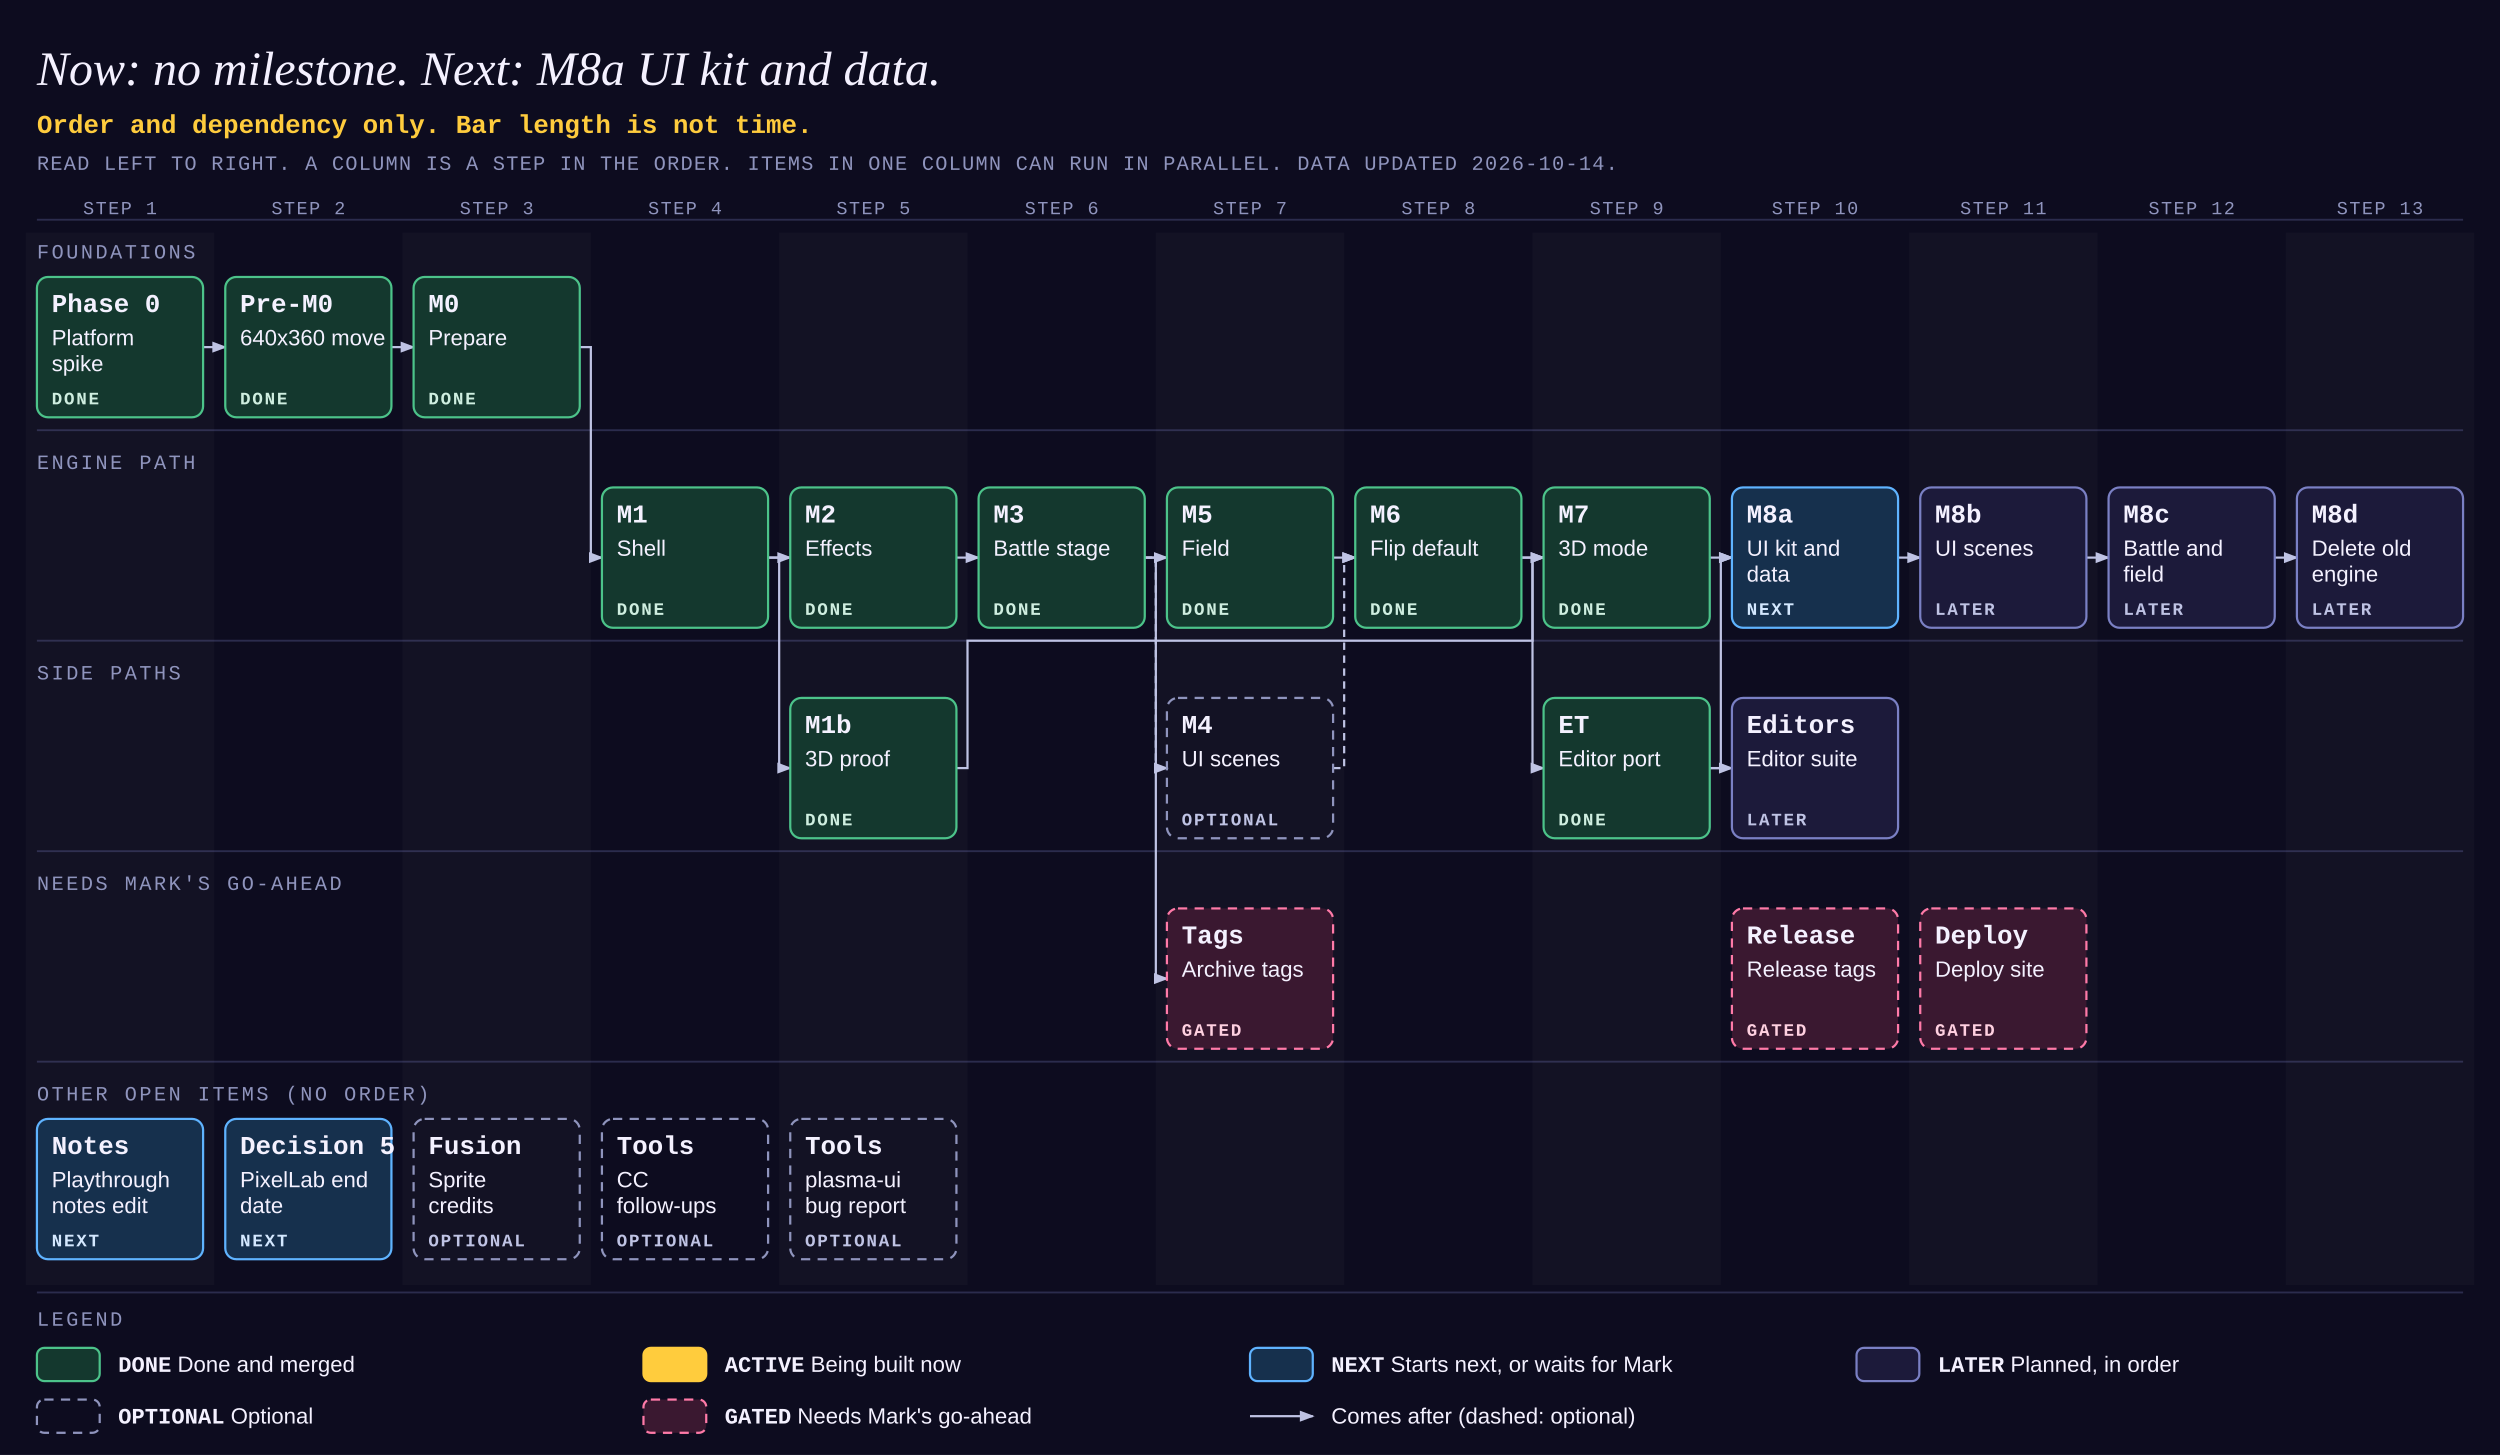
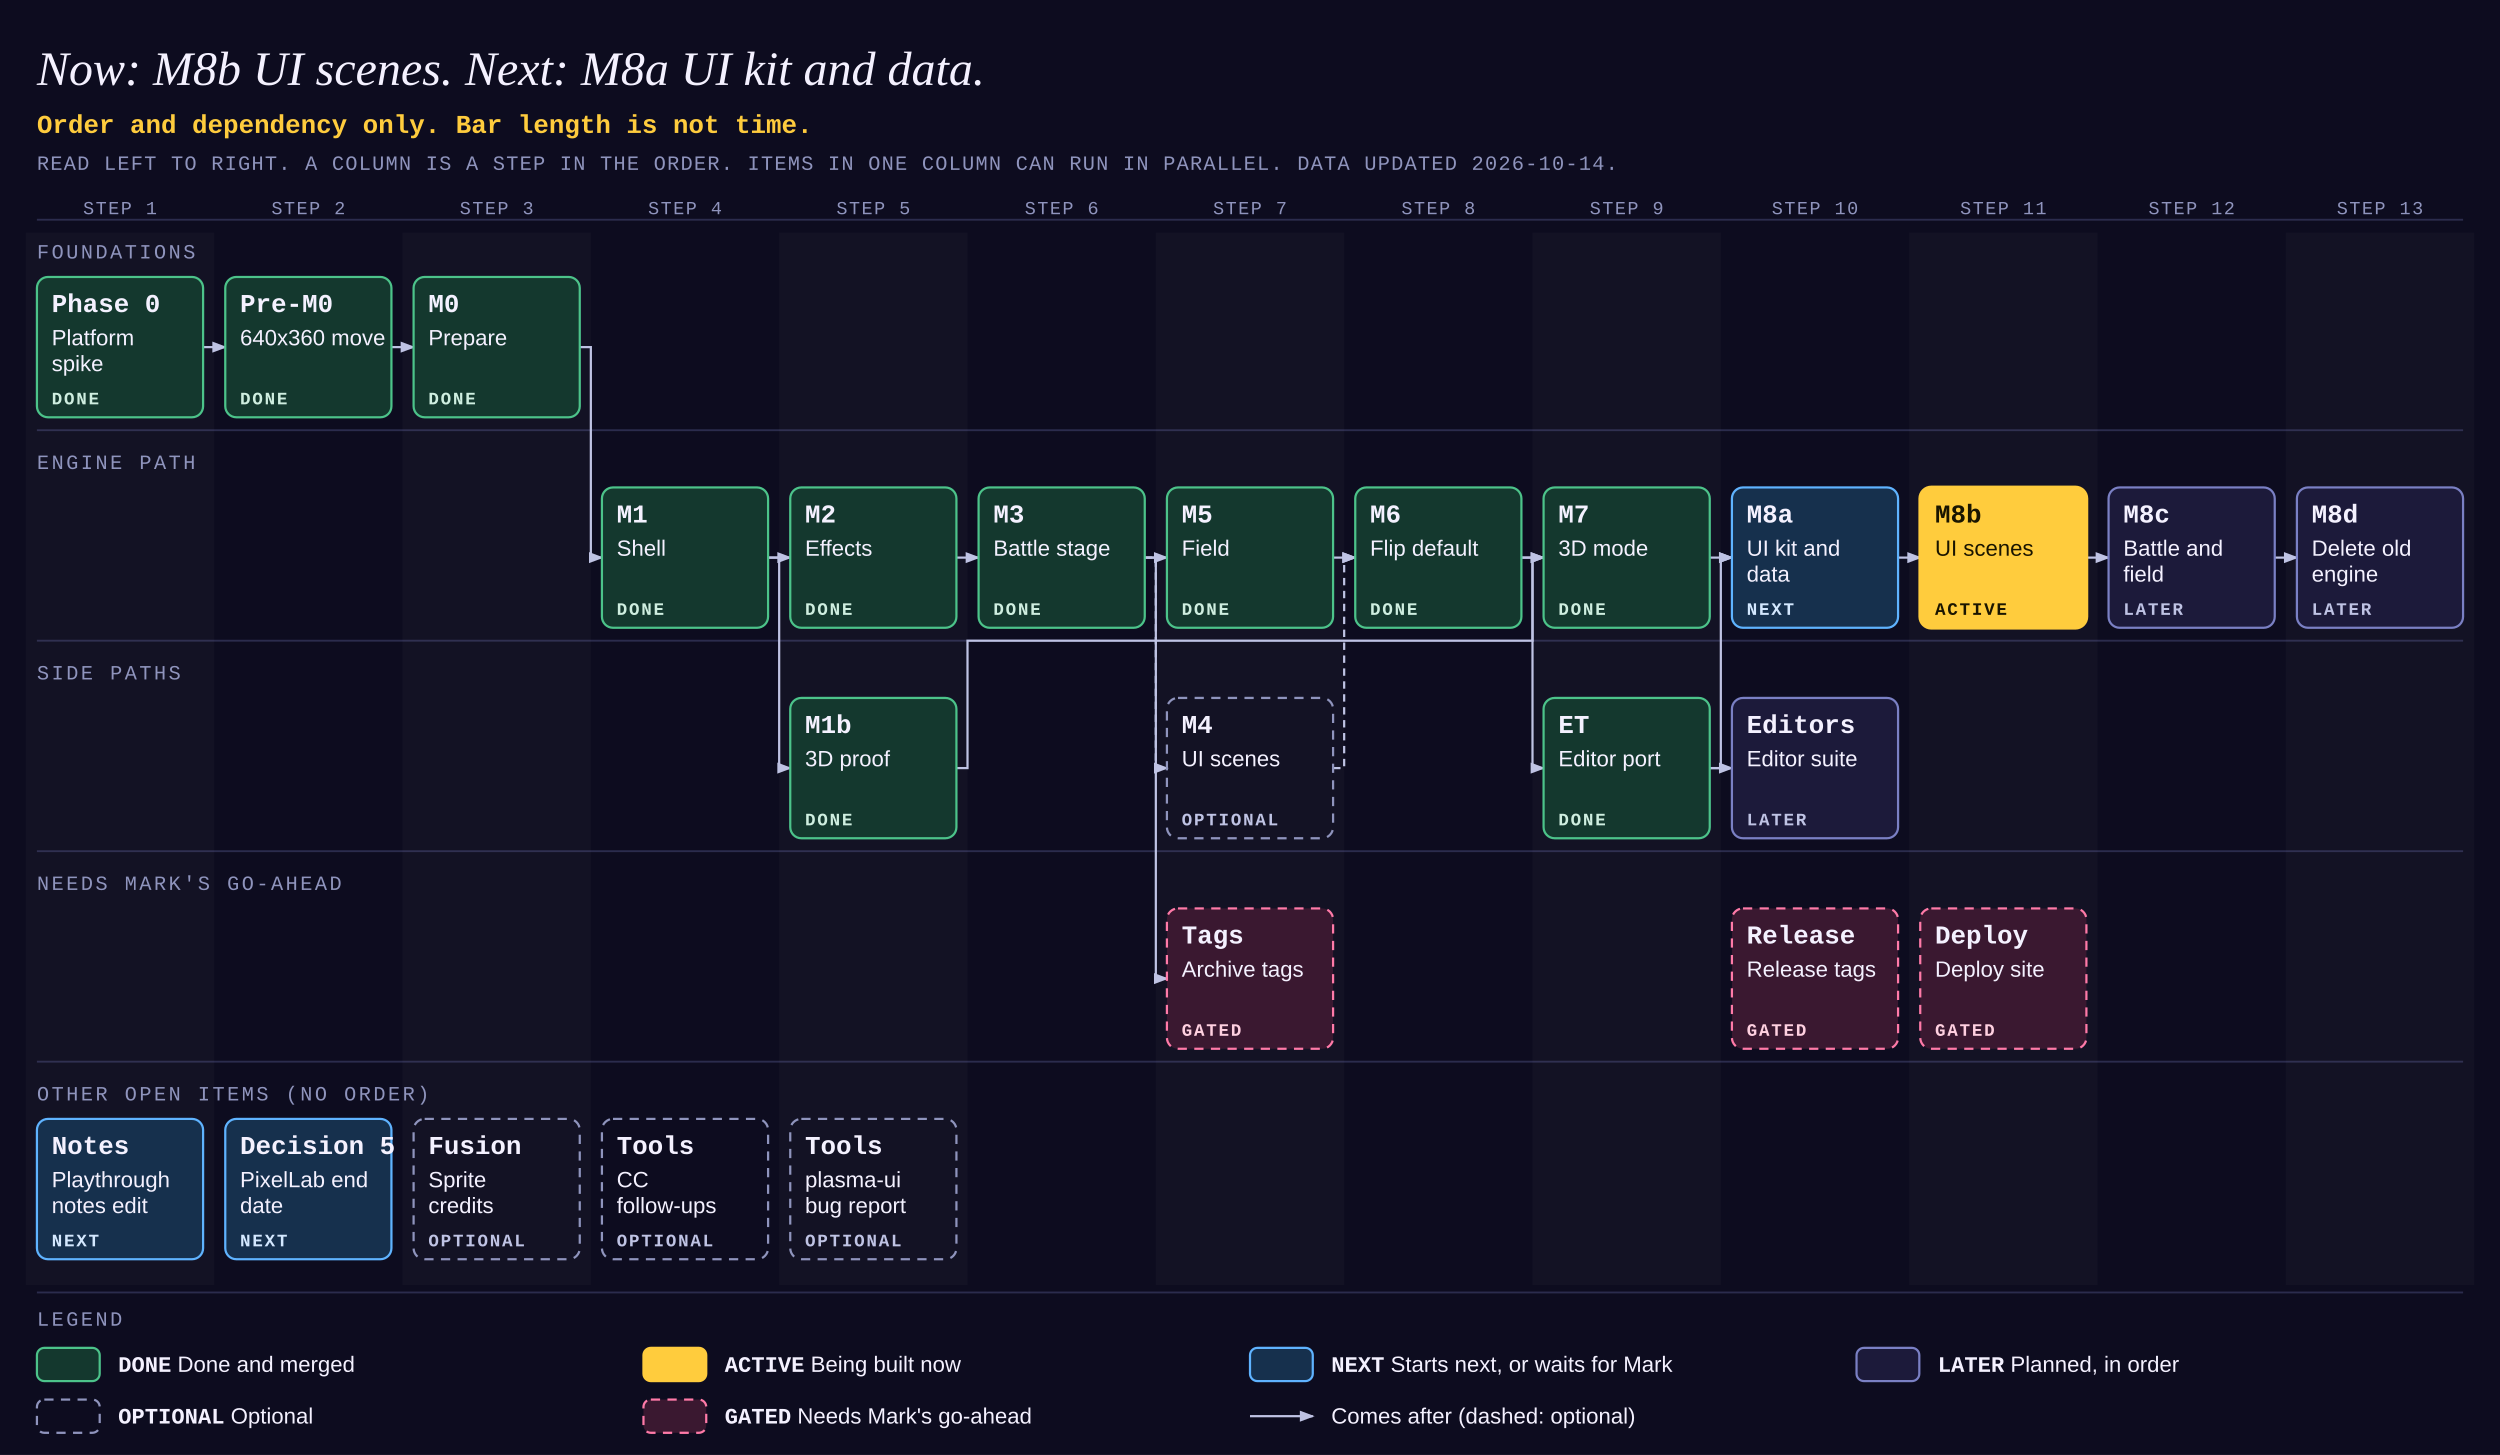
<svg xmlns="http://www.w3.org/2000/svg" viewBox="0 0 1354 788" width="1354" height="788" role="img" aria-labelledby="roadmap-title roadmap-desc">
  <defs>
    <marker id="arrow" markerWidth="8" markerHeight="6" refX="7" refY="3" orient="auto" markerUnits="userSpaceOnUse">
      <polygon points="0 0, 8 3, 0 6" fill="#bfc3e4" />
    </marker>
  </defs>
  <rect width="1354" height="788" fill="#0d0c1f" />
-   <text x="20" y="46" fill="#f4f1ff" font-size="26" font-style="italic" font-family="'Instrument Serif', Georgia, 'Times New Roman', serif">Now: no milestone. Next: M8a UI kit and data.</text>
+   <text x="20" y="46" fill="#f4f1ff" font-size="26" font-style="italic" font-family="'Instrument Serif', Georgia, 'Times New Roman', serif">Now: M8b UI scenes. Next: M8a UI kit and data.</text>
  <text x="20" y="72" fill="#ffcc3d" font-size="14" font-weight="600" font-family="'Geist Mono', ui-monospace, Consolas, 'Courier New', monospace">Order and dependency only. Bar length is not time.</text>
  <text x="20" y="92" fill="#8f94bd" font-size="11" font-family="'Geist Mono', ui-monospace, Consolas, 'Courier New', monospace" letter-spacing="0.06em">READ LEFT TO RIGHT. A COLUMN IS A STEP IN THE ORDER. ITEMS IN ONE COLUMN CAN RUN IN PARALLEL. DATA UPDATED 2026-10-14.</text>
  <rect x="14" y="126" width="102" height="570" fill="#ffffff" fill-opacity="0.025" />
  <text x="65" y="116" fill="#8f94bd" font-size="10" text-anchor="middle" font-family="'Geist Mono', ui-monospace, Consolas, 'Courier New', monospace" letter-spacing="0.08em">STEP 1</text>
  <text x="167" y="116" fill="#8f94bd" font-size="10" text-anchor="middle" font-family="'Geist Mono', ui-monospace, Consolas, 'Courier New', monospace" letter-spacing="0.08em">STEP 2</text>
  <rect x="218" y="126" width="102" height="570" fill="#ffffff" fill-opacity="0.025" />
  <text x="269" y="116" fill="#8f94bd" font-size="10" text-anchor="middle" font-family="'Geist Mono', ui-monospace, Consolas, 'Courier New', monospace" letter-spacing="0.08em">STEP 3</text>
  <text x="371" y="116" fill="#8f94bd" font-size="10" text-anchor="middle" font-family="'Geist Mono', ui-monospace, Consolas, 'Courier New', monospace" letter-spacing="0.08em">STEP 4</text>
  <rect x="422" y="126" width="102" height="570" fill="#ffffff" fill-opacity="0.025" />
  <text x="473" y="116" fill="#8f94bd" font-size="10" text-anchor="middle" font-family="'Geist Mono', ui-monospace, Consolas, 'Courier New', monospace" letter-spacing="0.08em">STEP 5</text>
  <text x="575" y="116" fill="#8f94bd" font-size="10" text-anchor="middle" font-family="'Geist Mono', ui-monospace, Consolas, 'Courier New', monospace" letter-spacing="0.08em">STEP 6</text>
  <rect x="626" y="126" width="102" height="570" fill="#ffffff" fill-opacity="0.025" />
  <text x="677" y="116" fill="#8f94bd" font-size="10" text-anchor="middle" font-family="'Geist Mono', ui-monospace, Consolas, 'Courier New', monospace" letter-spacing="0.08em">STEP 7</text>
  <text x="779" y="116" fill="#8f94bd" font-size="10" text-anchor="middle" font-family="'Geist Mono', ui-monospace, Consolas, 'Courier New', monospace" letter-spacing="0.08em">STEP 8</text>
  <rect x="830" y="126" width="102" height="570" fill="#ffffff" fill-opacity="0.025" />
  <text x="881" y="116" fill="#8f94bd" font-size="10" text-anchor="middle" font-family="'Geist Mono', ui-monospace, Consolas, 'Courier New', monospace" letter-spacing="0.08em">STEP 9</text>
  <text x="983" y="116" fill="#8f94bd" font-size="10" text-anchor="middle" font-family="'Geist Mono', ui-monospace, Consolas, 'Courier New', monospace" letter-spacing="0.08em">STEP 10</text>
  <rect x="1034" y="126" width="102" height="570" fill="#ffffff" fill-opacity="0.025" />
  <text x="1085" y="116" fill="#8f94bd" font-size="10" text-anchor="middle" font-family="'Geist Mono', ui-monospace, Consolas, 'Courier New', monospace" letter-spacing="0.08em">STEP 11</text>
  <text x="1187" y="116" fill="#8f94bd" font-size="10" text-anchor="middle" font-family="'Geist Mono', ui-monospace, Consolas, 'Courier New', monospace" letter-spacing="0.08em">STEP 12</text>
  <rect x="1238" y="126" width="102" height="570" fill="#ffffff" fill-opacity="0.025" />
  <text x="1289" y="116" fill="#8f94bd" font-size="10" text-anchor="middle" font-family="'Geist Mono', ui-monospace, Consolas, 'Courier New', monospace" letter-spacing="0.08em">STEP 13</text>
  <line x1="20" y1="119" x2="1334" y2="119" stroke="#7a80c4" stroke-opacity="0.28" />
  <text x="20" y="140" fill="#8f94bd" font-size="11" font-family="'Geist Mono', ui-monospace, Consolas, 'Courier New', monospace" letter-spacing="0.12em">FOUNDATIONS</text>
  <line x1="20" y1="233" x2="1334" y2="233" stroke="#7a80c4" stroke-opacity="0.28" />
  <text x="20" y="254" fill="#8f94bd" font-size="11" font-family="'Geist Mono', ui-monospace, Consolas, 'Courier New', monospace" letter-spacing="0.12em">ENGINE PATH</text>
  <line x1="20" y1="347" x2="1334" y2="347" stroke="#7a80c4" stroke-opacity="0.28" />
  <text x="20" y="368" fill="#8f94bd" font-size="11" font-family="'Geist Mono', ui-monospace, Consolas, 'Courier New', monospace" letter-spacing="0.12em">SIDE PATHS</text>
  <line x1="20" y1="461" x2="1334" y2="461" stroke="#7a80c4" stroke-opacity="0.28" />
  <text x="20" y="482" fill="#8f94bd" font-size="11" font-family="'Geist Mono', ui-monospace, Consolas, 'Courier New', monospace" letter-spacing="0.12em">NEEDS MARK'S GO-AHEAD</text>
  <line x1="20" y1="575" x2="1334" y2="575" stroke="#7a80c4" stroke-opacity="0.28" />
  <text x="20" y="596" fill="#8f94bd" font-size="11" font-family="'Geist Mono', ui-monospace, Consolas, 'Courier New', monospace" letter-spacing="0.12em">OTHER OPEN ITEMS (NO ORDER)</text>
  <path d="M 110 188 H 122" fill="none" stroke="#bfc3e4" stroke-width="1.2" marker-end="url(#arrow)" />
  <path d="M 212 188 H 224" fill="none" stroke="#bfc3e4" stroke-width="1.2" marker-end="url(#arrow)" />
  <path d="M 314 188 H 320 V 302 H 326" fill="none" stroke="#bfc3e4" stroke-width="1.2" marker-end="url(#arrow)" />
  <path d="M 416 302 H 428" fill="none" stroke="#bfc3e4" stroke-width="1.2" marker-end="url(#arrow)" />
  <path d="M 518 302 H 530" fill="none" stroke="#bfc3e4" stroke-width="1.2" marker-end="url(#arrow)" />
  <path d="M 620 302 H 632" fill="none" stroke="#bfc3e4" stroke-width="1.2" marker-end="url(#arrow)" />
  <path d="M 722 302 H 734" fill="none" stroke="#bfc3e4" stroke-width="1.2" marker-end="url(#arrow)" />
  <path d="M 722 416 H 728 V 302 H 734" fill="none" stroke="#bfc3e4" stroke-width="1.2" stroke-dasharray="4 3" marker-end="url(#arrow)" />
  <path d="M 824 302 H 836" fill="none" stroke="#bfc3e4" stroke-width="1.2" marker-end="url(#arrow)" />
  <path d="M 518 416 H 524 V 347 H 830 V 302 H 836" fill="none" stroke="#bfc3e4" stroke-width="1.2" marker-end="url(#arrow)" />
  <path d="M 824 302 H 830 V 416 H 836" fill="none" stroke="#bfc3e4" stroke-width="1.2" marker-end="url(#arrow)" />
  <path d="M 926 302 H 938" fill="none" stroke="#bfc3e4" stroke-width="1.2" marker-end="url(#arrow)" />
  <path d="M 926 416 H 932 V 302 H 938" fill="none" stroke="#bfc3e4" stroke-width="1.2" marker-end="url(#arrow)" />
  <path d="M 1028 302 H 1040" fill="none" stroke="#bfc3e4" stroke-width="1.2" marker-end="url(#arrow)" />
  <path d="M 1130 302 H 1142" fill="none" stroke="#bfc3e4" stroke-width="1.2" marker-end="url(#arrow)" />
  <path d="M 1232 302 H 1244" fill="none" stroke="#bfc3e4" stroke-width="1.2" marker-end="url(#arrow)" />
  <path d="M 416 302 H 422 V 416 H 428" fill="none" stroke="#bfc3e4" stroke-width="1.2" marker-end="url(#arrow)" />
  <path d="M 620 302 H 626 V 416 H 632" fill="none" stroke="#bfc3e4" stroke-width="1.2" stroke-dasharray="4 3" marker-end="url(#arrow)" />
  <path d="M 620 302 H 626 V 530 H 632" fill="none" stroke="#bfc3e4" stroke-width="1.2" marker-end="url(#arrow)" />
  <path d="M 926 416 H 938" fill="none" stroke="#bfc3e4" stroke-width="1.2" marker-end="url(#arrow)" />
  <g id="item-Phase-0">
    <rect x="20" y="150" width="90" height="76" rx="6" fill="#14382e" stroke="#4cc38a" stroke-width="1.2" />
    <text x="28" y="169" fill="#f4f1ff" font-size="14" font-weight="700" font-family="'Geist Mono', ui-monospace, Consolas, 'Courier New', monospace">Phase 0</text>
    <text x="28" y="187" fill="#f4f1ff" font-size="12" font-family="Geist, 'Segoe UI', system-ui, -apple-system, Arial, sans-serif">Platform</text>
    <text x="28" y="201" fill="#f4f1ff" font-size="12" font-family="Geist, 'Segoe UI', system-ui, -apple-system, Arial, sans-serif">spike</text>
    <text x="28" y="219" fill="#cfeee0" font-size="9.5" font-weight="600" font-family="'Geist Mono', ui-monospace, Consolas, 'Courier New', monospace" letter-spacing="0.1em">DONE</text>
  </g>
  <g id="item-Pre-M0">
    <rect x="122" y="150" width="90" height="76" rx="6" fill="#14382e" stroke="#4cc38a" stroke-width="1.2" />
    <text x="130" y="169" fill="#f4f1ff" font-size="14" font-weight="700" font-family="'Geist Mono', ui-monospace, Consolas, 'Courier New', monospace">Pre-M0</text>
    <text x="130" y="187" fill="#f4f1ff" font-size="12" font-family="Geist, 'Segoe UI', system-ui, -apple-system, Arial, sans-serif">640x360 move</text>
    <text x="130" y="219" fill="#cfeee0" font-size="9.5" font-weight="600" font-family="'Geist Mono', ui-monospace, Consolas, 'Courier New', monospace" letter-spacing="0.1em">DONE</text>
  </g>
  <g id="item-M0">
    <rect x="224" y="150" width="90" height="76" rx="6" fill="#14382e" stroke="#4cc38a" stroke-width="1.2" />
    <text x="232" y="169" fill="#f4f1ff" font-size="14" font-weight="700" font-family="'Geist Mono', ui-monospace, Consolas, 'Courier New', monospace">M0</text>
    <text x="232" y="187" fill="#f4f1ff" font-size="12" font-family="Geist, 'Segoe UI', system-ui, -apple-system, Arial, sans-serif">Prepare</text>
    <text x="232" y="219" fill="#cfeee0" font-size="9.5" font-weight="600" font-family="'Geist Mono', ui-monospace, Consolas, 'Courier New', monospace" letter-spacing="0.1em">DONE</text>
  </g>
  <g id="item-M1">
    <rect x="326" y="264" width="90" height="76" rx="6" fill="#14382e" stroke="#4cc38a" stroke-width="1.2" />
    <text x="334" y="283" fill="#f4f1ff" font-size="14" font-weight="700" font-family="'Geist Mono', ui-monospace, Consolas, 'Courier New', monospace">M1</text>
    <text x="334" y="301" fill="#f4f1ff" font-size="12" font-family="Geist, 'Segoe UI', system-ui, -apple-system, Arial, sans-serif">Shell</text>
    <text x="334" y="333" fill="#cfeee0" font-size="9.5" font-weight="600" font-family="'Geist Mono', ui-monospace, Consolas, 'Courier New', monospace" letter-spacing="0.1em">DONE</text>
  </g>
  <g id="item-M2">
    <rect x="428" y="264" width="90" height="76" rx="6" fill="#14382e" stroke="#4cc38a" stroke-width="1.2" />
    <text x="436" y="283" fill="#f4f1ff" font-size="14" font-weight="700" font-family="'Geist Mono', ui-monospace, Consolas, 'Courier New', monospace">M2</text>
    <text x="436" y="301" fill="#f4f1ff" font-size="12" font-family="Geist, 'Segoe UI', system-ui, -apple-system, Arial, sans-serif">Effects</text>
    <text x="436" y="333" fill="#cfeee0" font-size="9.5" font-weight="600" font-family="'Geist Mono', ui-monospace, Consolas, 'Courier New', monospace" letter-spacing="0.1em">DONE</text>
  </g>
  <g id="item-M3">
    <rect x="530" y="264" width="90" height="76" rx="6" fill="#14382e" stroke="#4cc38a" stroke-width="1.2" />
    <text x="538" y="283" fill="#f4f1ff" font-size="14" font-weight="700" font-family="'Geist Mono', ui-monospace, Consolas, 'Courier New', monospace">M3</text>
    <text x="538" y="301" fill="#f4f1ff" font-size="12" font-family="Geist, 'Segoe UI', system-ui, -apple-system, Arial, sans-serif">Battle stage</text>
    <text x="538" y="333" fill="#cfeee0" font-size="9.5" font-weight="600" font-family="'Geist Mono', ui-monospace, Consolas, 'Courier New', monospace" letter-spacing="0.1em">DONE</text>
  </g>
  <g id="item-M5">
    <rect x="632" y="264" width="90" height="76" rx="6" fill="#14382e" stroke="#4cc38a" stroke-width="1.2" />
    <text x="640" y="283" fill="#f4f1ff" font-size="14" font-weight="700" font-family="'Geist Mono', ui-monospace, Consolas, 'Courier New', monospace">M5</text>
    <text x="640" y="301" fill="#f4f1ff" font-size="12" font-family="Geist, 'Segoe UI', system-ui, -apple-system, Arial, sans-serif">Field</text>
    <text x="640" y="333" fill="#cfeee0" font-size="9.5" font-weight="600" font-family="'Geist Mono', ui-monospace, Consolas, 'Courier New', monospace" letter-spacing="0.1em">DONE</text>
  </g>
  <g id="item-M6">
    <rect x="734" y="264" width="90" height="76" rx="6" fill="#14382e" stroke="#4cc38a" stroke-width="1.2" />
    <text x="742" y="283" fill="#f4f1ff" font-size="14" font-weight="700" font-family="'Geist Mono', ui-monospace, Consolas, 'Courier New', monospace">M6</text>
    <text x="742" y="301" fill="#f4f1ff" font-size="12" font-family="Geist, 'Segoe UI', system-ui, -apple-system, Arial, sans-serif">Flip default</text>
    <text x="742" y="333" fill="#cfeee0" font-size="9.5" font-weight="600" font-family="'Geist Mono', ui-monospace, Consolas, 'Courier New', monospace" letter-spacing="0.1em">DONE</text>
  </g>
  <g id="item-M7">
    <rect x="836" y="264" width="90" height="76" rx="6" fill="#14382e" stroke="#4cc38a" stroke-width="1.2" />
    <text x="844" y="283" fill="#f4f1ff" font-size="14" font-weight="700" font-family="'Geist Mono', ui-monospace, Consolas, 'Courier New', monospace">M7</text>
    <text x="844" y="301" fill="#f4f1ff" font-size="12" font-family="Geist, 'Segoe UI', system-ui, -apple-system, Arial, sans-serif">3D mode</text>
    <text x="844" y="333" fill="#cfeee0" font-size="9.5" font-weight="600" font-family="'Geist Mono', ui-monospace, Consolas, 'Courier New', monospace" letter-spacing="0.1em">DONE</text>
  </g>
  <g id="item-ET">
    <rect x="836" y="378" width="90" height="76" rx="6" fill="#14382e" stroke="#4cc38a" stroke-width="1.2" />
    <text x="844" y="397" fill="#f4f1ff" font-size="14" font-weight="700" font-family="'Geist Mono', ui-monospace, Consolas, 'Courier New', monospace">ET</text>
    <text x="844" y="415" fill="#f4f1ff" font-size="12" font-family="Geist, 'Segoe UI', system-ui, -apple-system, Arial, sans-serif">Editor port</text>
    <text x="844" y="447" fill="#cfeee0" font-size="9.5" font-weight="600" font-family="'Geist Mono', ui-monospace, Consolas, 'Courier New', monospace" letter-spacing="0.1em">DONE</text>
  </g>
  <g id="item-M8a">
    <rect x="938" y="264" width="90" height="76" rx="6" fill="#16304d" stroke="#5fb3ff" stroke-width="1.2" />
    <text x="946" y="283" fill="#f4f1ff" font-size="14" font-weight="700" font-family="'Geist Mono', ui-monospace, Consolas, 'Courier New', monospace">M8a</text>
    <text x="946" y="301" fill="#f4f1ff" font-size="12" font-family="Geist, 'Segoe UI', system-ui, -apple-system, Arial, sans-serif">UI kit and</text>
    <text x="946" y="315" fill="#f4f1ff" font-size="12" font-family="Geist, 'Segoe UI', system-ui, -apple-system, Arial, sans-serif">data</text>
    <text x="946" y="333" fill="#d4e8ff" font-size="9.5" font-weight="600" font-family="'Geist Mono', ui-monospace, Consolas, 'Courier New', monospace" letter-spacing="0.1em">NEXT</text>
  </g>
  <g id="item-M8b">
-     <rect x="1040" y="264" width="90" height="76" rx="6" fill="#1c1a3a" stroke="#7a80c4" stroke-width="1.2" />
-     <text x="1048" y="283" fill="#f4f1ff" font-size="14" font-weight="700" font-family="'Geist Mono', ui-monospace, Consolas, 'Courier New', monospace">M8b</text>
-     <text x="1048" y="301" fill="#f4f1ff" font-size="12" font-family="Geist, 'Segoe UI', system-ui, -apple-system, Arial, sans-serif">UI scenes</text>
-     <text x="1048" y="333" fill="#bfc3e4" font-size="9.5" font-weight="600" font-family="'Geist Mono', ui-monospace, Consolas, 'Courier New', monospace" letter-spacing="0.1em">LATER</text>
+     <rect x="1040" y="264" width="90" height="76" rx="6" fill="#ffcc3d" stroke="#ffcc3d" stroke-width="2" />
+     <text x="1048" y="283" fill="#1a1500" font-size="14" font-weight="700" font-family="'Geist Mono', ui-monospace, Consolas, 'Courier New', monospace">M8b</text>
+     <text x="1048" y="301" fill="#1a1500" font-size="12" font-family="Geist, 'Segoe UI', system-ui, -apple-system, Arial, sans-serif">UI scenes</text>
+     <text x="1048" y="333" fill="#1a1500" font-size="9.5" font-weight="600" font-family="'Geist Mono', ui-monospace, Consolas, 'Courier New', monospace" letter-spacing="0.1em">ACTIVE</text>
  </g>
  <g id="item-M8c">
    <rect x="1142" y="264" width="90" height="76" rx="6" fill="#1c1a3a" stroke="#7a80c4" stroke-width="1.2" />
    <text x="1150" y="283" fill="#f4f1ff" font-size="14" font-weight="700" font-family="'Geist Mono', ui-monospace, Consolas, 'Courier New', monospace">M8c</text>
    <text x="1150" y="301" fill="#f4f1ff" font-size="12" font-family="Geist, 'Segoe UI', system-ui, -apple-system, Arial, sans-serif">Battle and</text>
    <text x="1150" y="315" fill="#f4f1ff" font-size="12" font-family="Geist, 'Segoe UI', system-ui, -apple-system, Arial, sans-serif">field</text>
    <text x="1150" y="333" fill="#bfc3e4" font-size="9.5" font-weight="600" font-family="'Geist Mono', ui-monospace, Consolas, 'Courier New', monospace" letter-spacing="0.1em">LATER</text>
  </g>
  <g id="item-M8d">
    <rect x="1244" y="264" width="90" height="76" rx="6" fill="#1c1a3a" stroke="#7a80c4" stroke-width="1.2" />
    <text x="1252" y="283" fill="#f4f1ff" font-size="14" font-weight="700" font-family="'Geist Mono', ui-monospace, Consolas, 'Courier New', monospace">M8d</text>
    <text x="1252" y="301" fill="#f4f1ff" font-size="12" font-family="Geist, 'Segoe UI', system-ui, -apple-system, Arial, sans-serif">Delete old</text>
    <text x="1252" y="315" fill="#f4f1ff" font-size="12" font-family="Geist, 'Segoe UI', system-ui, -apple-system, Arial, sans-serif">engine</text>
    <text x="1252" y="333" fill="#bfc3e4" font-size="9.5" font-weight="600" font-family="'Geist Mono', ui-monospace, Consolas, 'Courier New', monospace" letter-spacing="0.1em">LATER</text>
  </g>
  <g id="item-M1b">
    <rect x="428" y="378" width="90" height="76" rx="6" fill="#14382e" stroke="#4cc38a" stroke-width="1.2" />
    <text x="436" y="397" fill="#f4f1ff" font-size="14" font-weight="700" font-family="'Geist Mono', ui-monospace, Consolas, 'Courier New', monospace">M1b</text>
    <text x="436" y="415" fill="#f4f1ff" font-size="12" font-family="Geist, 'Segoe UI', system-ui, -apple-system, Arial, sans-serif">3D proof</text>
    <text x="436" y="447" fill="#cfeee0" font-size="9.5" font-weight="600" font-family="'Geist Mono', ui-monospace, Consolas, 'Courier New', monospace" letter-spacing="0.1em">DONE</text>
  </g>
  <g id="item-M4">
    <rect x="632" y="378" width="90" height="76" rx="6" fill="none" stroke="#8f94bd" stroke-width="1.2" stroke-dasharray="5 4" />
    <text x="640" y="397" fill="#f4f1ff" font-size="14" font-weight="700" font-family="'Geist Mono', ui-monospace, Consolas, 'Courier New', monospace">M4</text>
    <text x="640" y="415" fill="#f4f1ff" font-size="12" font-family="Geist, 'Segoe UI', system-ui, -apple-system, Arial, sans-serif">UI scenes</text>
    <text x="640" y="447" fill="#bfc3e4" font-size="9.5" font-weight="600" font-family="'Geist Mono', ui-monospace, Consolas, 'Courier New', monospace" letter-spacing="0.1em">OPTIONAL</text>
  </g>
  <g id="item-archive-tags">
    <rect x="632" y="492" width="90" height="76" rx="6" fill="#3a1830" stroke="#ff7aa8" stroke-width="1.2" stroke-dasharray="5 4" />
    <text x="640" y="511" fill="#f4f1ff" font-size="14" font-weight="700" font-family="'Geist Mono', ui-monospace, Consolas, 'Courier New', monospace">Tags</text>
    <text x="640" y="529" fill="#f4f1ff" font-size="12" font-family="Geist, 'Segoe UI', system-ui, -apple-system, Arial, sans-serif">Archive tags</text>
    <text x="640" y="561" fill="#ffd0e0" font-size="9.5" font-weight="600" font-family="'Geist Mono', ui-monospace, Consolas, 'Courier New', monospace" letter-spacing="0.1em">GATED</text>
  </g>
  <g id="item-release-tags">
    <rect x="938" y="492" width="90" height="76" rx="6" fill="#3a1830" stroke="#ff7aa8" stroke-width="1.2" stroke-dasharray="5 4" />
    <text x="946" y="511" fill="#f4f1ff" font-size="14" font-weight="700" font-family="'Geist Mono', ui-monospace, Consolas, 'Courier New', monospace">Release</text>
    <text x="946" y="529" fill="#f4f1ff" font-size="12" font-family="Geist, 'Segoe UI', system-ui, -apple-system, Arial, sans-serif">Release tags</text>
    <text x="946" y="561" fill="#ffd0e0" font-size="9.5" font-weight="600" font-family="'Geist Mono', ui-monospace, Consolas, 'Courier New', monospace" letter-spacing="0.1em">GATED</text>
  </g>
  <g id="item-deploy">
    <rect x="1040" y="492" width="90" height="76" rx="6" fill="#3a1830" stroke="#ff7aa8" stroke-width="1.2" stroke-dasharray="5 4" />
    <text x="1048" y="511" fill="#f4f1ff" font-size="14" font-weight="700" font-family="'Geist Mono', ui-monospace, Consolas, 'Courier New', monospace">Deploy</text>
    <text x="1048" y="529" fill="#f4f1ff" font-size="12" font-family="Geist, 'Segoe UI', system-ui, -apple-system, Arial, sans-serif">Deploy site</text>
    <text x="1048" y="561" fill="#ffd0e0" font-size="9.5" font-weight="600" font-family="'Geist Mono', ui-monospace, Consolas, 'Courier New', monospace" letter-spacing="0.1em">GATED</text>
  </g>
  <g id="item-playthrough-notes">
    <rect x="20" y="606" width="90" height="76" rx="6" fill="#16304d" stroke="#5fb3ff" stroke-width="1.2" />
    <text x="28" y="625" fill="#f4f1ff" font-size="14" font-weight="700" font-family="'Geist Mono', ui-monospace, Consolas, 'Courier New', monospace">Notes</text>
    <text x="28" y="643" fill="#f4f1ff" font-size="12" font-family="Geist, 'Segoe UI', system-ui, -apple-system, Arial, sans-serif">Playthrough</text>
    <text x="28" y="657" fill="#f4f1ff" font-size="12" font-family="Geist, 'Segoe UI', system-ui, -apple-system, Arial, sans-serif">notes edit</text>
    <text x="28" y="675" fill="#d4e8ff" font-size="9.5" font-weight="600" font-family="'Geist Mono', ui-monospace, Consolas, 'Courier New', monospace" letter-spacing="0.1em">NEXT</text>
  </g>
  <g id="item-pixellab-end">
    <rect x="122" y="606" width="90" height="76" rx="6" fill="#16304d" stroke="#5fb3ff" stroke-width="1.2" />
    <text x="130" y="625" fill="#f4f1ff" font-size="14" font-weight="700" font-family="'Geist Mono', ui-monospace, Consolas, 'Courier New', monospace">Decision 5</text>
    <text x="130" y="643" fill="#f4f1ff" font-size="12" font-family="Geist, 'Segoe UI', system-ui, -apple-system, Arial, sans-serif">PixelLab end</text>
    <text x="130" y="657" fill="#f4f1ff" font-size="12" font-family="Geist, 'Segoe UI', system-ui, -apple-system, Arial, sans-serif">date</text>
    <text x="130" y="675" fill="#d4e8ff" font-size="9.5" font-weight="600" font-family="'Geist Mono', ui-monospace, Consolas, 'Courier New', monospace" letter-spacing="0.1em">NEXT</text>
  </g>
  <g id="item-sprite-fusion">
    <rect x="224" y="606" width="90" height="76" rx="6" fill="none" stroke="#8f94bd" stroke-width="1.2" stroke-dasharray="5 4" />
    <text x="232" y="625" fill="#f4f1ff" font-size="14" font-weight="700" font-family="'Geist Mono', ui-monospace, Consolas, 'Courier New', monospace">Fusion</text>
    <text x="232" y="643" fill="#f4f1ff" font-size="12" font-family="Geist, 'Segoe UI', system-ui, -apple-system, Arial, sans-serif">Sprite</text>
    <text x="232" y="657" fill="#f4f1ff" font-size="12" font-family="Geist, 'Segoe UI', system-ui, -apple-system, Arial, sans-serif">credits</text>
    <text x="232" y="675" fill="#bfc3e4" font-size="9.5" font-weight="600" font-family="'Geist Mono', ui-monospace, Consolas, 'Courier New', monospace" letter-spacing="0.1em">OPTIONAL</text>
  </g>
  <g id="item-cc-followups">
    <rect x="326" y="606" width="90" height="76" rx="6" fill="none" stroke="#8f94bd" stroke-width="1.2" stroke-dasharray="5 4" />
    <text x="334" y="625" fill="#f4f1ff" font-size="14" font-weight="700" font-family="'Geist Mono', ui-monospace, Consolas, 'Courier New', monospace">Tools</text>
    <text x="334" y="643" fill="#f4f1ff" font-size="12" font-family="Geist, 'Segoe UI', system-ui, -apple-system, Arial, sans-serif">CC</text>
    <text x="334" y="657" fill="#f4f1ff" font-size="12" font-family="Geist, 'Segoe UI', system-ui, -apple-system, Arial, sans-serif">follow-ups</text>
    <text x="334" y="675" fill="#bfc3e4" font-size="9.5" font-weight="600" font-family="'Geist Mono', ui-monospace, Consolas, 'Courier New', monospace" letter-spacing="0.1em">OPTIONAL</text>
  </g>
  <g id="item-plasma-bug">
    <rect x="428" y="606" width="90" height="76" rx="6" fill="none" stroke="#8f94bd" stroke-width="1.2" stroke-dasharray="5 4" />
    <text x="436" y="625" fill="#f4f1ff" font-size="14" font-weight="700" font-family="'Geist Mono', ui-monospace, Consolas, 'Courier New', monospace">Tools</text>
    <text x="436" y="643" fill="#f4f1ff" font-size="12" font-family="Geist, 'Segoe UI', system-ui, -apple-system, Arial, sans-serif">plasma-ui</text>
    <text x="436" y="657" fill="#f4f1ff" font-size="12" font-family="Geist, 'Segoe UI', system-ui, -apple-system, Arial, sans-serif">bug report</text>
    <text x="436" y="675" fill="#bfc3e4" font-size="9.5" font-weight="600" font-family="'Geist Mono', ui-monospace, Consolas, 'Courier New', monospace" letter-spacing="0.1em">OPTIONAL</text>
  </g>
  <g id="item-Editors">
    <rect x="938" y="378" width="90" height="76" rx="6" fill="#1c1a3a" stroke="#7a80c4" stroke-width="1.2" />
    <text x="946" y="397" fill="#f4f1ff" font-size="14" font-weight="700" font-family="'Geist Mono', ui-monospace, Consolas, 'Courier New', monospace">Editors</text>
    <text x="946" y="415" fill="#f4f1ff" font-size="12" font-family="Geist, 'Segoe UI', system-ui, -apple-system, Arial, sans-serif">Editor suite</text>
    <text x="946" y="447" fill="#bfc3e4" font-size="9.5" font-weight="600" font-family="'Geist Mono', ui-monospace, Consolas, 'Courier New', monospace" letter-spacing="0.1em">LATER</text>
  </g>
  <line x1="20" y1="700" x2="1334" y2="700" stroke="#7a80c4" stroke-opacity="0.28" />
  <text x="20" y="718" fill="#8f94bd" font-size="11" font-family="'Geist Mono', ui-monospace, Consolas, 'Courier New', monospace" letter-spacing="0.12em">LEGEND</text>
  <rect x="20" y="730" width="34" height="18" rx="4" fill="#14382e" stroke="#4cc38a" stroke-width="1.2" />
  <text x="64" y="743" fill="#f4f1ff" font-size="12" font-family="Geist, 'Segoe UI', system-ui, -apple-system, Arial, sans-serif">
    <tspan font-family="'Geist Mono', ui-monospace, Consolas, 'Courier New', monospace" font-weight="600">DONE</tspan>  Done and merged</text>
  <rect x="348.5" y="730" width="34" height="18" rx="4" fill="#ffcc3d" stroke="#ffcc3d" stroke-width="1.2" />
  <text x="392.5" y="743" fill="#f4f1ff" font-size="12" font-family="Geist, 'Segoe UI', system-ui, -apple-system, Arial, sans-serif">
    <tspan font-family="'Geist Mono', ui-monospace, Consolas, 'Courier New', monospace" font-weight="600">ACTIVE</tspan>  Being built now</text>
  <rect x="677" y="730" width="34" height="18" rx="4" fill="#16304d" stroke="#5fb3ff" stroke-width="1.2" />
  <text x="721" y="743" fill="#f4f1ff" font-size="12" font-family="Geist, 'Segoe UI', system-ui, -apple-system, Arial, sans-serif">
    <tspan font-family="'Geist Mono', ui-monospace, Consolas, 'Courier New', monospace" font-weight="600">NEXT</tspan>  Starts next, or waits for Mark</text>
  <rect x="1005.5" y="730" width="34" height="18" rx="4" fill="#1c1a3a" stroke="#7a80c4" stroke-width="1.2" />
  <text x="1049.5" y="743" fill="#f4f1ff" font-size="12" font-family="Geist, 'Segoe UI', system-ui, -apple-system, Arial, sans-serif">
    <tspan font-family="'Geist Mono', ui-monospace, Consolas, 'Courier New', monospace" font-weight="600">LATER</tspan>  Planned, in order</text>
  <rect x="20" y="758" width="34" height="18" rx="4" fill="none" stroke="#8f94bd" stroke-width="1.2" stroke-dasharray="5 4" />
  <text x="64" y="771" fill="#f4f1ff" font-size="12" font-family="Geist, 'Segoe UI', system-ui, -apple-system, Arial, sans-serif">
    <tspan font-family="'Geist Mono', ui-monospace, Consolas, 'Courier New', monospace" font-weight="600">OPTIONAL</tspan>  Optional</text>
  <rect x="348.5" y="758" width="34" height="18" rx="4" fill="#3a1830" stroke="#ff7aa8" stroke-width="1.2" stroke-dasharray="5 4" />
  <text x="392.5" y="771" fill="#f4f1ff" font-size="12" font-family="Geist, 'Segoe UI', system-ui, -apple-system, Arial, sans-serif">
    <tspan font-family="'Geist Mono', ui-monospace, Consolas, 'Courier New', monospace" font-weight="600">GATED</tspan>  Needs Mark's go-ahead</text>
  <path d="M 677 767 H 711" fill="none" stroke="#bfc3e4" stroke-width="1.2" marker-end="url(#arrow)" />
  <text x="721" y="771" fill="#f4f1ff" font-size="12" font-family="Geist, 'Segoe UI', system-ui, -apple-system, Arial, sans-serif">Comes after (dashed: optional)</text>
</svg>
